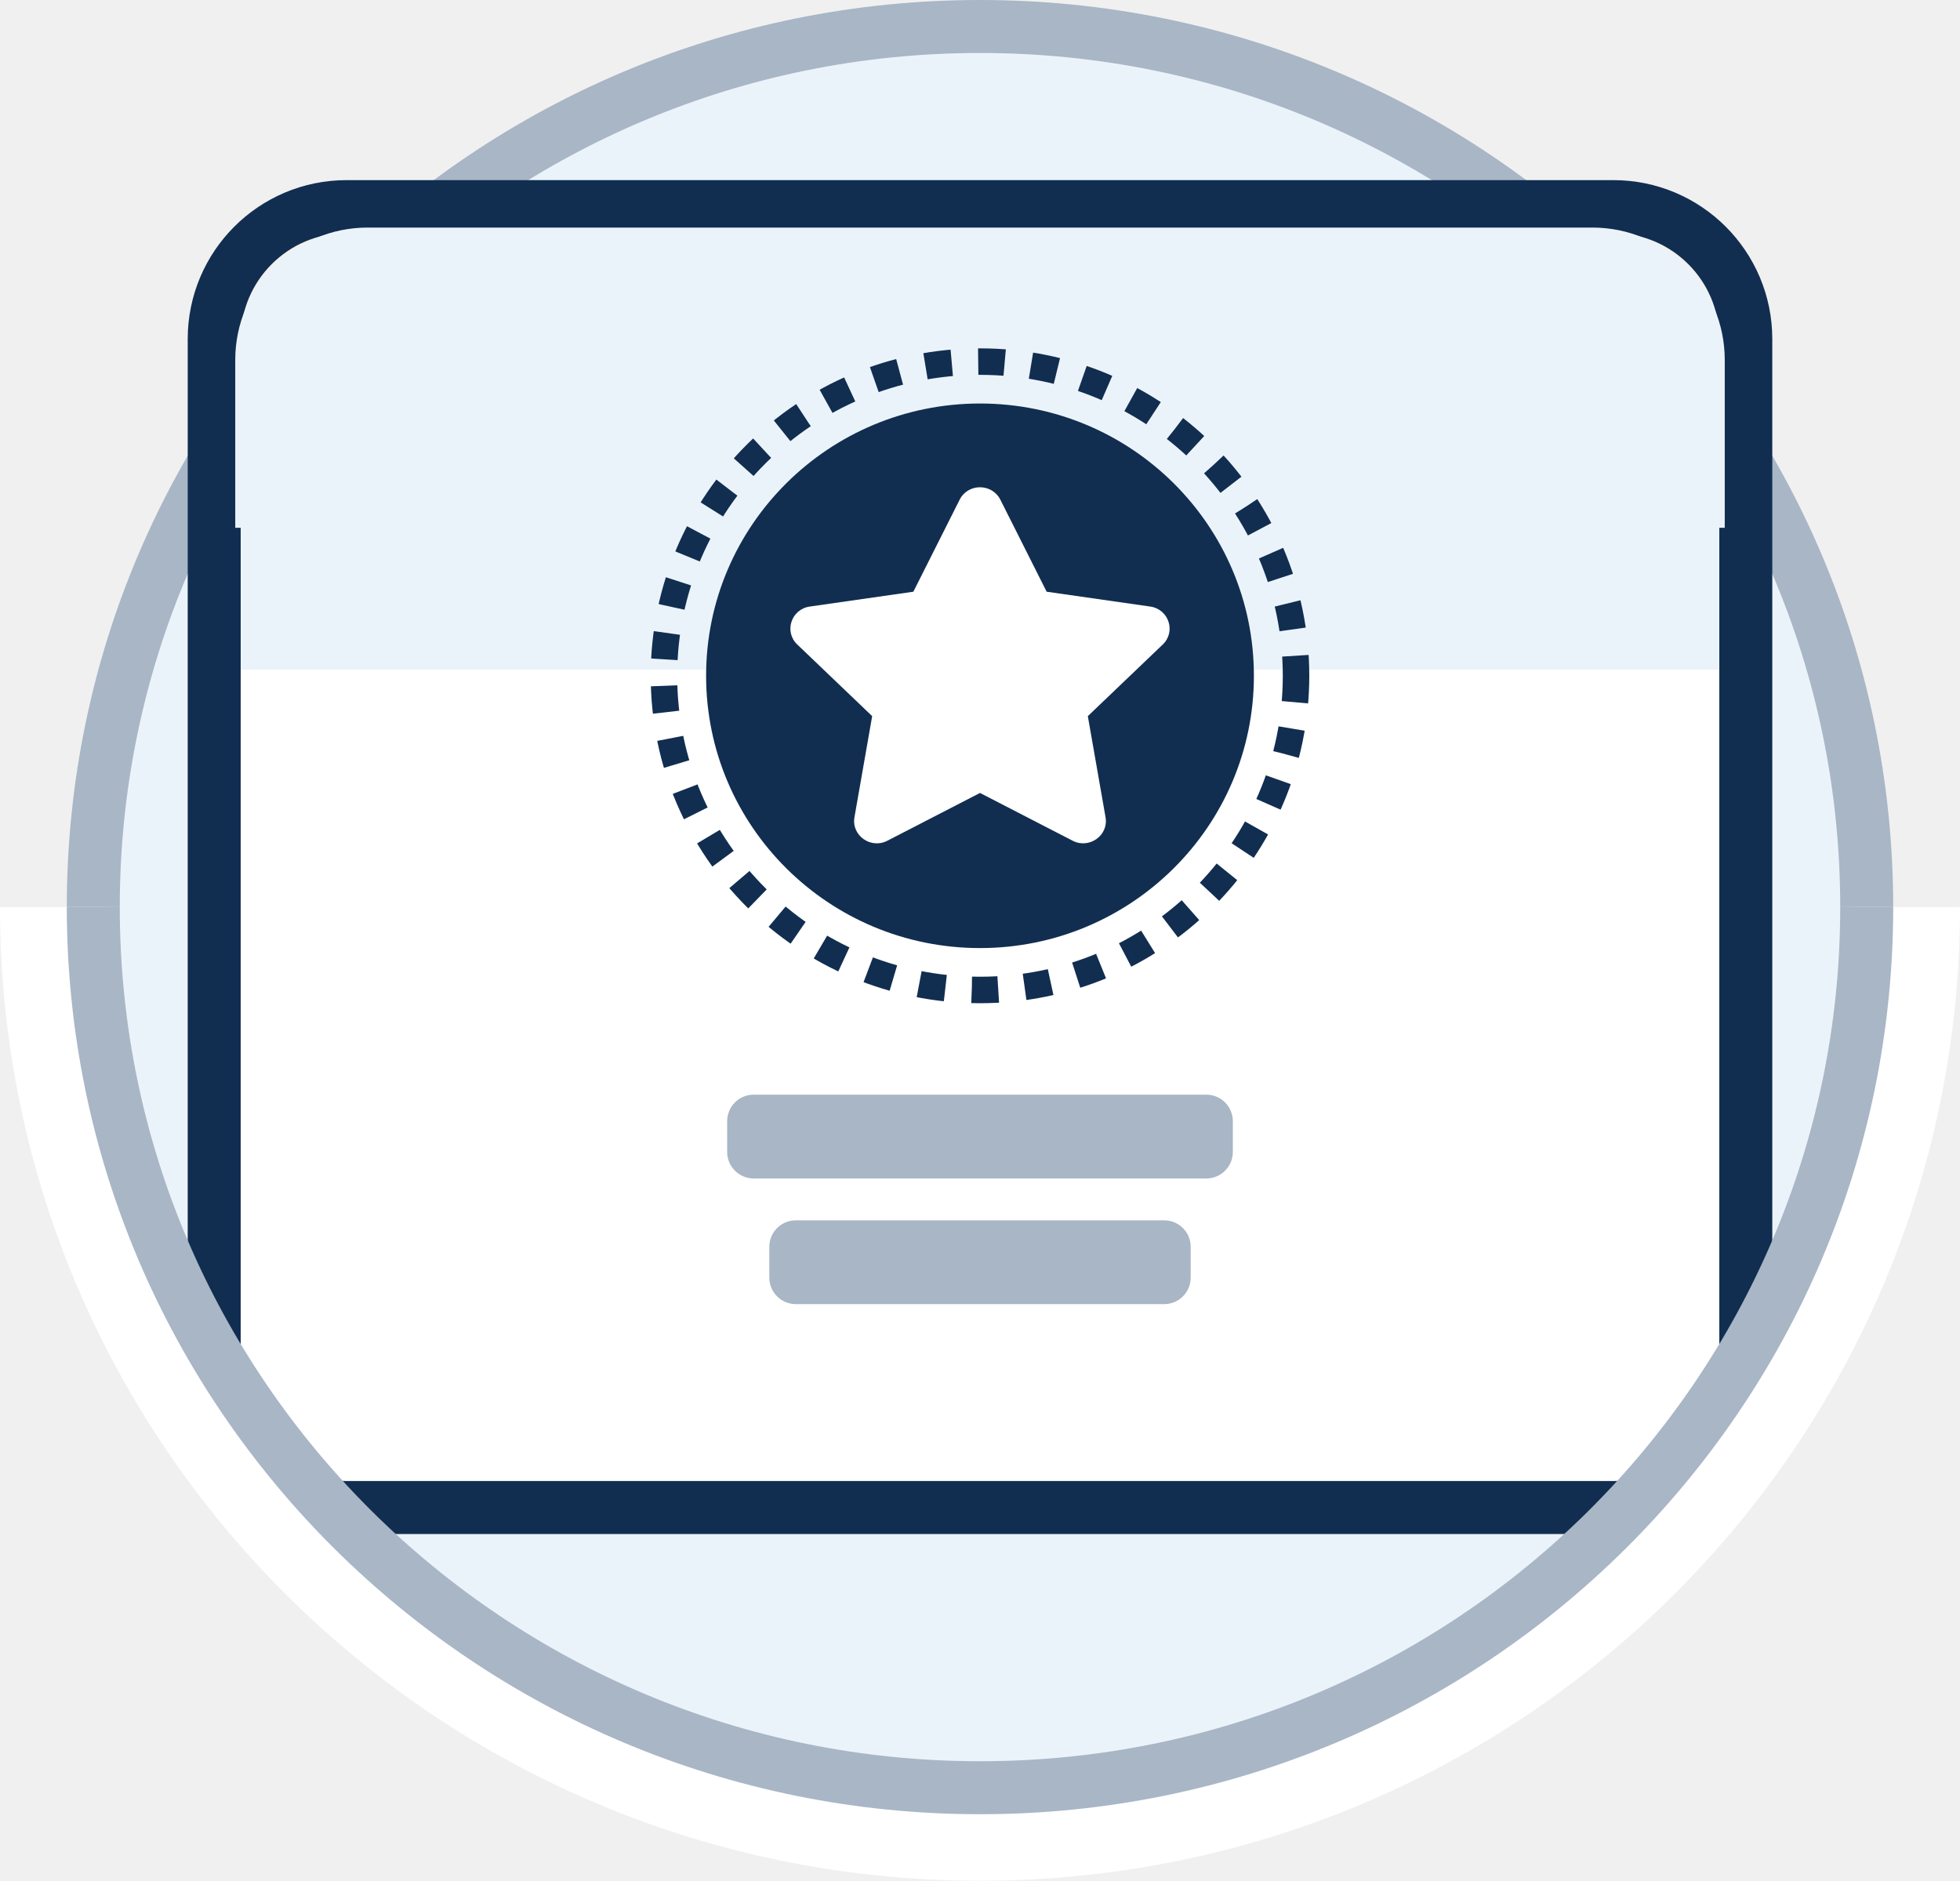
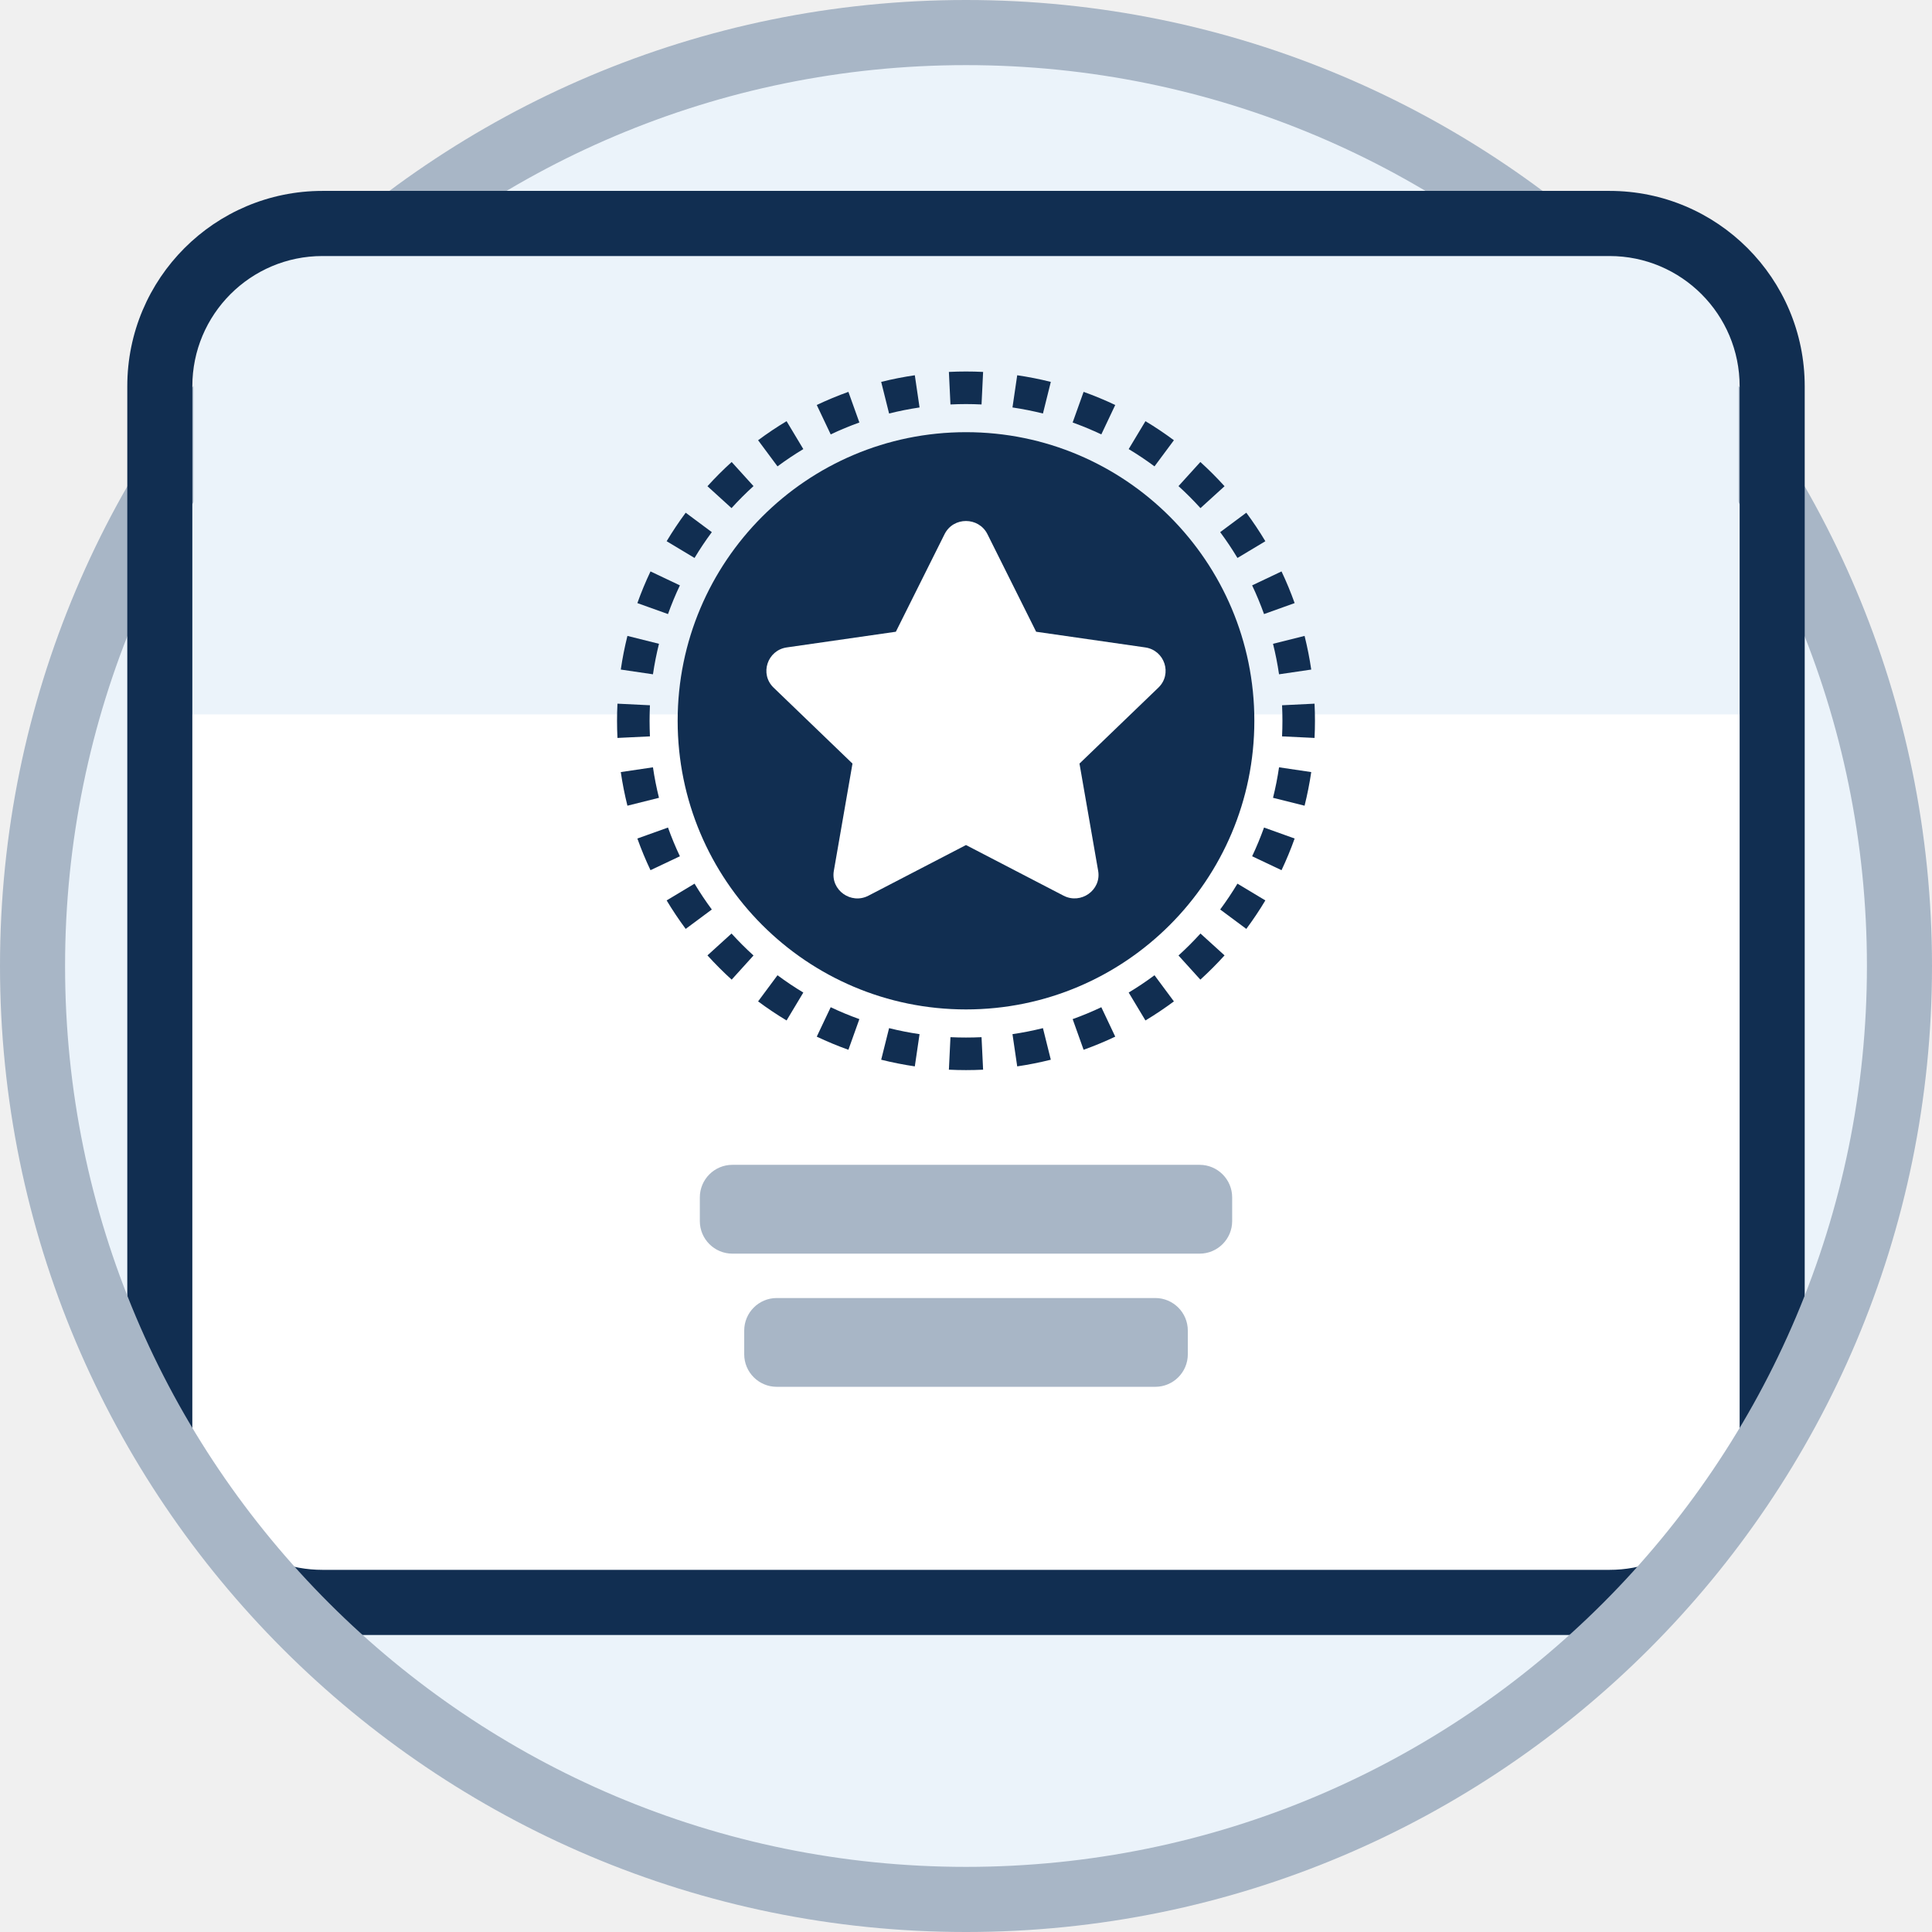
- <svg xmlns="http://www.w3.org/2000/svg" width="74" height="71" viewBox="0 0 74 71" fill="none">
-   <ellipse cx="37" cy="34.244" rx="33.478" ry="33.244" fill="#EBF3FA" />
-   <path d="M70.478 34.244C70.478 15.884 55.489 1 37 1C18.511 1 3.522 15.884 3.522 34.244" stroke="#A8B6C6" stroke-width="2" />
-   <path d="M8.087 25.283H65.152V51.911C65.152 54.672 62.914 56.911 60.152 56.911H13.087C10.326 56.911 8.087 54.672 8.087 51.911V25.283Z" fill="white" />
-   <rect x="8.087" y="7.8" width="57.826" height="49.111" rx="5" stroke="#112E51" stroke-width="2" />
-   <path d="M8.882 13.591C8.882 10.829 11.121 8.591 13.882 8.591H60.118C62.879 8.591 65.118 10.829 65.118 13.591V19.924H8.882V13.591Z" fill="#EBF3FA" />
-   <path d="M2 34.244C2 53.439 17.67 69 37 69V69C56.33 69 72 53.439 72 34.244" stroke="white" stroke-width="4" />
-   <path d="M3.522 34.244C3.522 52.605 18.511 67.489 37 67.489V67.489C55.489 67.489 70.478 52.605 70.478 34.244" stroke="#A8B6C6" stroke-width="2" />
-   <rect width="19.091" height="3.163" rx="1" transform="matrix(1 0 0 -1 27.4545 44.4884)" fill="#A8B6C6" />
-   <rect width="15.909" height="3.163" rx="1" transform="matrix(1 0 0 -1 29.0455 49.2325)" fill="#A8B6C6" />
-   <ellipse cx="37" cy="25.512" rx="11.932" ry="11.861" stroke="#112E51" stroke-dasharray="1" />
-   <ellipse cx="37" cy="25.512" rx="10.341" ry="10.279" fill="#112E51" />
-   <path d="M36.232 18.863L34.484 22.338L30.574 22.898C29.873 22.997 29.592 23.845 30.101 24.331L32.929 27.035L32.26 30.854C32.14 31.544 32.881 32.062 33.502 31.739L37 29.935L40.498 31.739C41.119 32.059 41.86 31.544 41.74 30.854L41.071 27.035L43.9 24.331C44.408 23.845 44.127 22.997 43.426 22.898L39.516 22.338L37.768 18.863C37.455 18.243 36.548 18.235 36.232 18.863Z" fill="white" />
+ <svg xmlns="http://www.w3.org/2000/svg" width="69" height="69" viewBox="0 0 69 69" fill="none">
+   <path d="M67.838 34.5C67.838 52.912 52.912 67.837 34.5 67.837C16.088 67.837 1.162 52.912 1.162 34.5C1.162 16.088 16.088 1.163 34.5 1.163C52.912 1.163 67.838 16.088 67.838 34.5Z" fill="#EBF3FA" />
+   <path fill-rule="evenodd" clip-rule="evenodd" d="M0 34.5C0 15.445 15.447 0 34.5 0C53.553 0 69 15.445 69 34.5H66.676C66.676 16.732 52.272 2.326 34.5 2.326C16.728 2.326 2.324 16.732 2.324 34.5H0Z" fill="#A8B6C6" />
+   <path d="M5.708 25.514H62.534V51.416C62.534 54.627 59.934 57.23 56.725 57.23H11.517C8.309 57.23 5.708 54.627 5.708 51.416V25.514Z" fill="white" />
+   <path d="M6.908 13.665C6.908 11.096 8.988 9.013 11.555 9.013H57.445C60.012 9.013 62.092 11.096 62.092 13.665V20.378H6.908V13.665Z" fill="#EBF3FA" />
+   <path fill-rule="evenodd" clip-rule="evenodd" d="M11.517 6.818C7.667 6.818 4.546 9.942 4.546 13.796V47.206C5.208 48.766 5.989 50.263 6.877 51.687C6.872 51.597 6.869 51.506 6.869 51.415V13.796C6.869 11.227 8.95 9.144 11.517 9.144H57.483C60.05 9.144 62.13 11.227 62.13 13.796V51.415C62.13 51.507 62.127 51.598 62.122 51.688C63.01 50.265 63.791 48.767 64.454 47.208V13.796C64.454 9.942 61.333 6.818 57.483 6.818H11.517ZM56.574 58.392C57.466 57.568 58.312 56.693 59.108 55.774C58.602 55.963 58.054 56.066 57.483 56.066H11.517C10.945 56.066 10.398 55.963 9.893 55.775C10.688 56.694 11.534 57.568 12.427 58.392H56.574Z" fill="#112E51" />
+   <path d="M24.994 43.61C24.994 44.252 25.515 44.773 26.156 44.773H42.844C43.485 44.773 44.006 44.252 44.006 43.61V42.764C44.006 42.122 43.485 41.601 42.844 41.601H26.156C25.515 41.601 24.994 42.122 24.994 42.764V43.61Z" fill="#A8B6C6" />
+   <path d="M26.579 48.367C26.579 49.009 27.099 49.529 27.741 49.529H41.26C41.901 49.529 42.422 49.009 42.422 48.367V47.521C42.422 46.879 41.901 46.358 41.26 46.358H27.741C27.099 46.358 26.579 46.879 26.579 47.521V48.367Z" fill="#A8B6C6" />
+   <path fill-rule="evenodd" clip-rule="evenodd" d="M33.889 13.283C34.091 13.273 34.295 13.268 34.5 13.268C34.705 13.268 34.909 13.273 35.111 13.283L35.055 14.445C34.871 14.436 34.686 14.431 34.5 14.431C34.314 14.431 34.129 14.436 33.945 14.445L33.889 13.283ZM31.471 13.639C31.864 13.541 32.265 13.462 32.672 13.402L32.841 14.552C32.472 14.607 32.109 14.679 31.753 14.768L31.471 13.639ZM36.329 13.402C36.736 13.462 37.136 13.541 37.529 13.639L37.248 14.768C36.891 14.679 36.529 14.607 36.16 14.552L36.329 13.402ZM29.17 14.464C29.537 14.29 29.914 14.133 30.3 13.995L30.692 15.089C30.342 15.215 30 15.357 29.668 15.514L29.17 14.464ZM38.7 13.995C39.086 14.133 39.463 14.29 39.83 14.464L39.333 15.514C39 15.357 38.658 15.215 38.309 15.089L38.7 13.995ZM27.075 15.723C27.402 15.48 27.741 15.252 28.092 15.042L28.69 16.039C28.372 16.23 28.065 16.436 27.768 16.656L27.075 15.723ZM40.909 15.042C41.259 15.252 41.598 15.48 41.925 15.723L41.232 16.656C40.936 16.436 40.628 16.23 40.31 16.039L40.909 15.042ZM25.266 17.365C25.54 17.063 25.828 16.774 26.131 16.5L26.911 17.361C26.637 17.61 26.375 17.872 26.126 18.147L25.266 17.365ZM42.87 16.5C43.172 16.774 43.461 17.063 43.734 17.365L42.874 18.147C42.625 17.872 42.363 17.61 42.089 17.361L42.87 16.5ZM23.809 19.329C24.02 18.978 24.247 18.638 24.489 18.311L25.422 19.005C25.202 19.301 24.996 19.609 24.805 19.927L23.809 19.329ZM44.511 18.311C44.754 18.638 44.981 18.978 45.191 19.329L44.195 19.927C44.004 19.609 43.798 19.301 43.578 19.005L44.511 18.311ZM22.763 21.539C22.901 21.153 23.058 20.776 23.232 20.408L24.282 20.906C24.124 21.239 23.982 21.581 23.857 21.931L22.763 21.539ZM45.769 20.408C45.943 20.776 46.099 21.153 46.237 21.539L45.144 21.931C45.018 21.581 44.877 21.239 44.719 20.906L45.769 20.408ZM22.171 23.913C22.23 23.506 22.31 23.105 22.408 22.711L23.535 22.993C23.446 23.35 23.374 23.713 23.32 24.082L22.171 23.913ZM46.592 22.711C46.69 23.105 46.77 23.506 46.83 23.913L45.68 24.082C45.626 23.713 45.554 23.35 45.465 22.993L46.592 22.711ZM22.037 25.743C22.037 25.538 22.042 25.334 22.052 25.131L23.212 25.188C23.204 25.372 23.199 25.557 23.199 25.743C23.199 25.93 23.204 26.115 23.212 26.299L22.052 26.355C22.042 26.152 22.037 25.948 22.037 25.743ZM46.948 25.131C46.958 25.334 46.963 25.538 46.963 25.743C46.963 25.948 46.958 26.152 46.948 26.355L45.788 26.299C45.797 26.115 45.801 25.93 45.801 25.743C45.801 25.557 45.797 25.372 45.788 25.188L46.948 25.131ZM22.408 28.775C22.31 28.382 22.23 27.981 22.171 27.574L23.32 27.404C23.374 27.773 23.446 28.137 23.535 28.493L22.408 28.775ZM46.83 27.574C46.77 27.981 46.69 28.382 46.592 28.775L45.465 28.493C45.554 28.137 45.626 27.773 45.68 27.404L46.83 27.574ZM23.232 31.078C23.058 30.711 22.901 30.334 22.763 29.947L23.857 29.555C23.982 29.905 24.124 30.247 24.282 30.581L23.232 31.078ZM46.237 29.947C46.099 30.334 45.943 30.711 45.769 31.078L44.719 30.581C44.877 30.247 45.018 29.905 45.144 29.555L46.237 29.947ZM24.489 33.175C24.247 32.848 24.02 32.509 23.809 32.158L24.805 31.559C24.996 31.877 25.202 32.185 25.422 32.482L24.489 33.175ZM45.191 32.158C44.981 32.509 44.754 32.848 44.511 33.175L43.578 32.482C43.798 32.185 44.004 31.877 44.195 31.559L45.191 32.158ZM26.131 34.987C25.828 34.712 25.54 34.423 25.266 34.121L26.126 33.34C26.375 33.614 26.637 33.876 26.911 34.125L26.131 34.987ZM43.734 34.121C43.461 34.423 43.172 34.712 42.87 34.987L42.089 34.125C42.363 33.876 42.625 33.614 42.874 33.34L43.734 34.121ZM28.092 36.445C27.741 36.234 27.402 36.007 27.075 35.764L27.768 34.83C28.065 35.051 28.372 35.257 28.69 35.448L28.092 36.445ZM41.925 35.764C41.598 36.007 41.259 36.234 40.909 36.445L40.31 35.448C40.628 35.257 40.936 35.051 41.232 34.83L41.925 35.764ZM30.3 37.492C29.914 37.354 29.537 37.197 29.17 37.023L29.668 35.972C30 36.13 30.342 36.272 30.692 36.397L30.3 37.492ZM39.83 37.023C39.463 37.197 39.086 37.354 38.7 37.492L38.309 36.397C38.658 36.272 39 36.13 39.333 35.972L39.83 37.023ZM32.672 38.085C32.265 38.025 31.864 37.945 31.471 37.847L31.753 36.719C32.109 36.808 32.472 36.88 32.841 36.934L32.672 38.085ZM37.529 37.847C37.136 37.945 36.736 38.025 36.329 38.085L36.16 36.934C36.529 36.88 36.891 36.808 37.248 36.719L37.529 37.847ZM34.5 38.218C34.295 38.218 34.091 38.213 33.889 38.203L33.945 37.042C34.129 37.051 34.314 37.055 34.5 37.055C34.686 37.055 34.871 37.051 35.055 37.042L35.111 38.203C34.909 38.213 34.705 38.218 34.5 38.218Z" fill="#112E51" />
+   <path d="M44.798 25.743C44.798 31.436 40.187 36.051 34.5 36.051C28.813 36.051 24.202 31.436 24.202 25.743C24.202 20.05 28.813 15.435 34.5 15.435C40.187 15.435 44.798 20.05 44.798 25.743Z" fill="#112E51" />
+   <path d="M33.735 19.076L31.995 22.562L28.101 23.122C27.403 23.222 27.123 24.073 27.629 24.559L30.446 27.271L29.78 31.101C29.66 31.793 30.398 32.312 31.017 31.988L34.5 30.18L37.983 31.988C38.601 32.309 39.34 31.793 39.22 31.101L38.553 27.271L41.37 24.559C41.877 24.073 41.597 23.222 40.899 23.122L37.005 22.562L35.265 19.076C34.953 18.455 34.05 18.447 33.735 19.076Z" fill="white" />
+   <path fill-rule="evenodd" clip-rule="evenodd" d="M34.5 69C15.447 69 0 53.555 0 34.5H2.324C2.324 52.268 16.728 66.674 34.5 66.674C52.272 66.674 66.676 52.268 66.676 34.5H69C69 53.555 53.553 69 34.5 69Z" fill="#A8B6C6" />
</svg>
